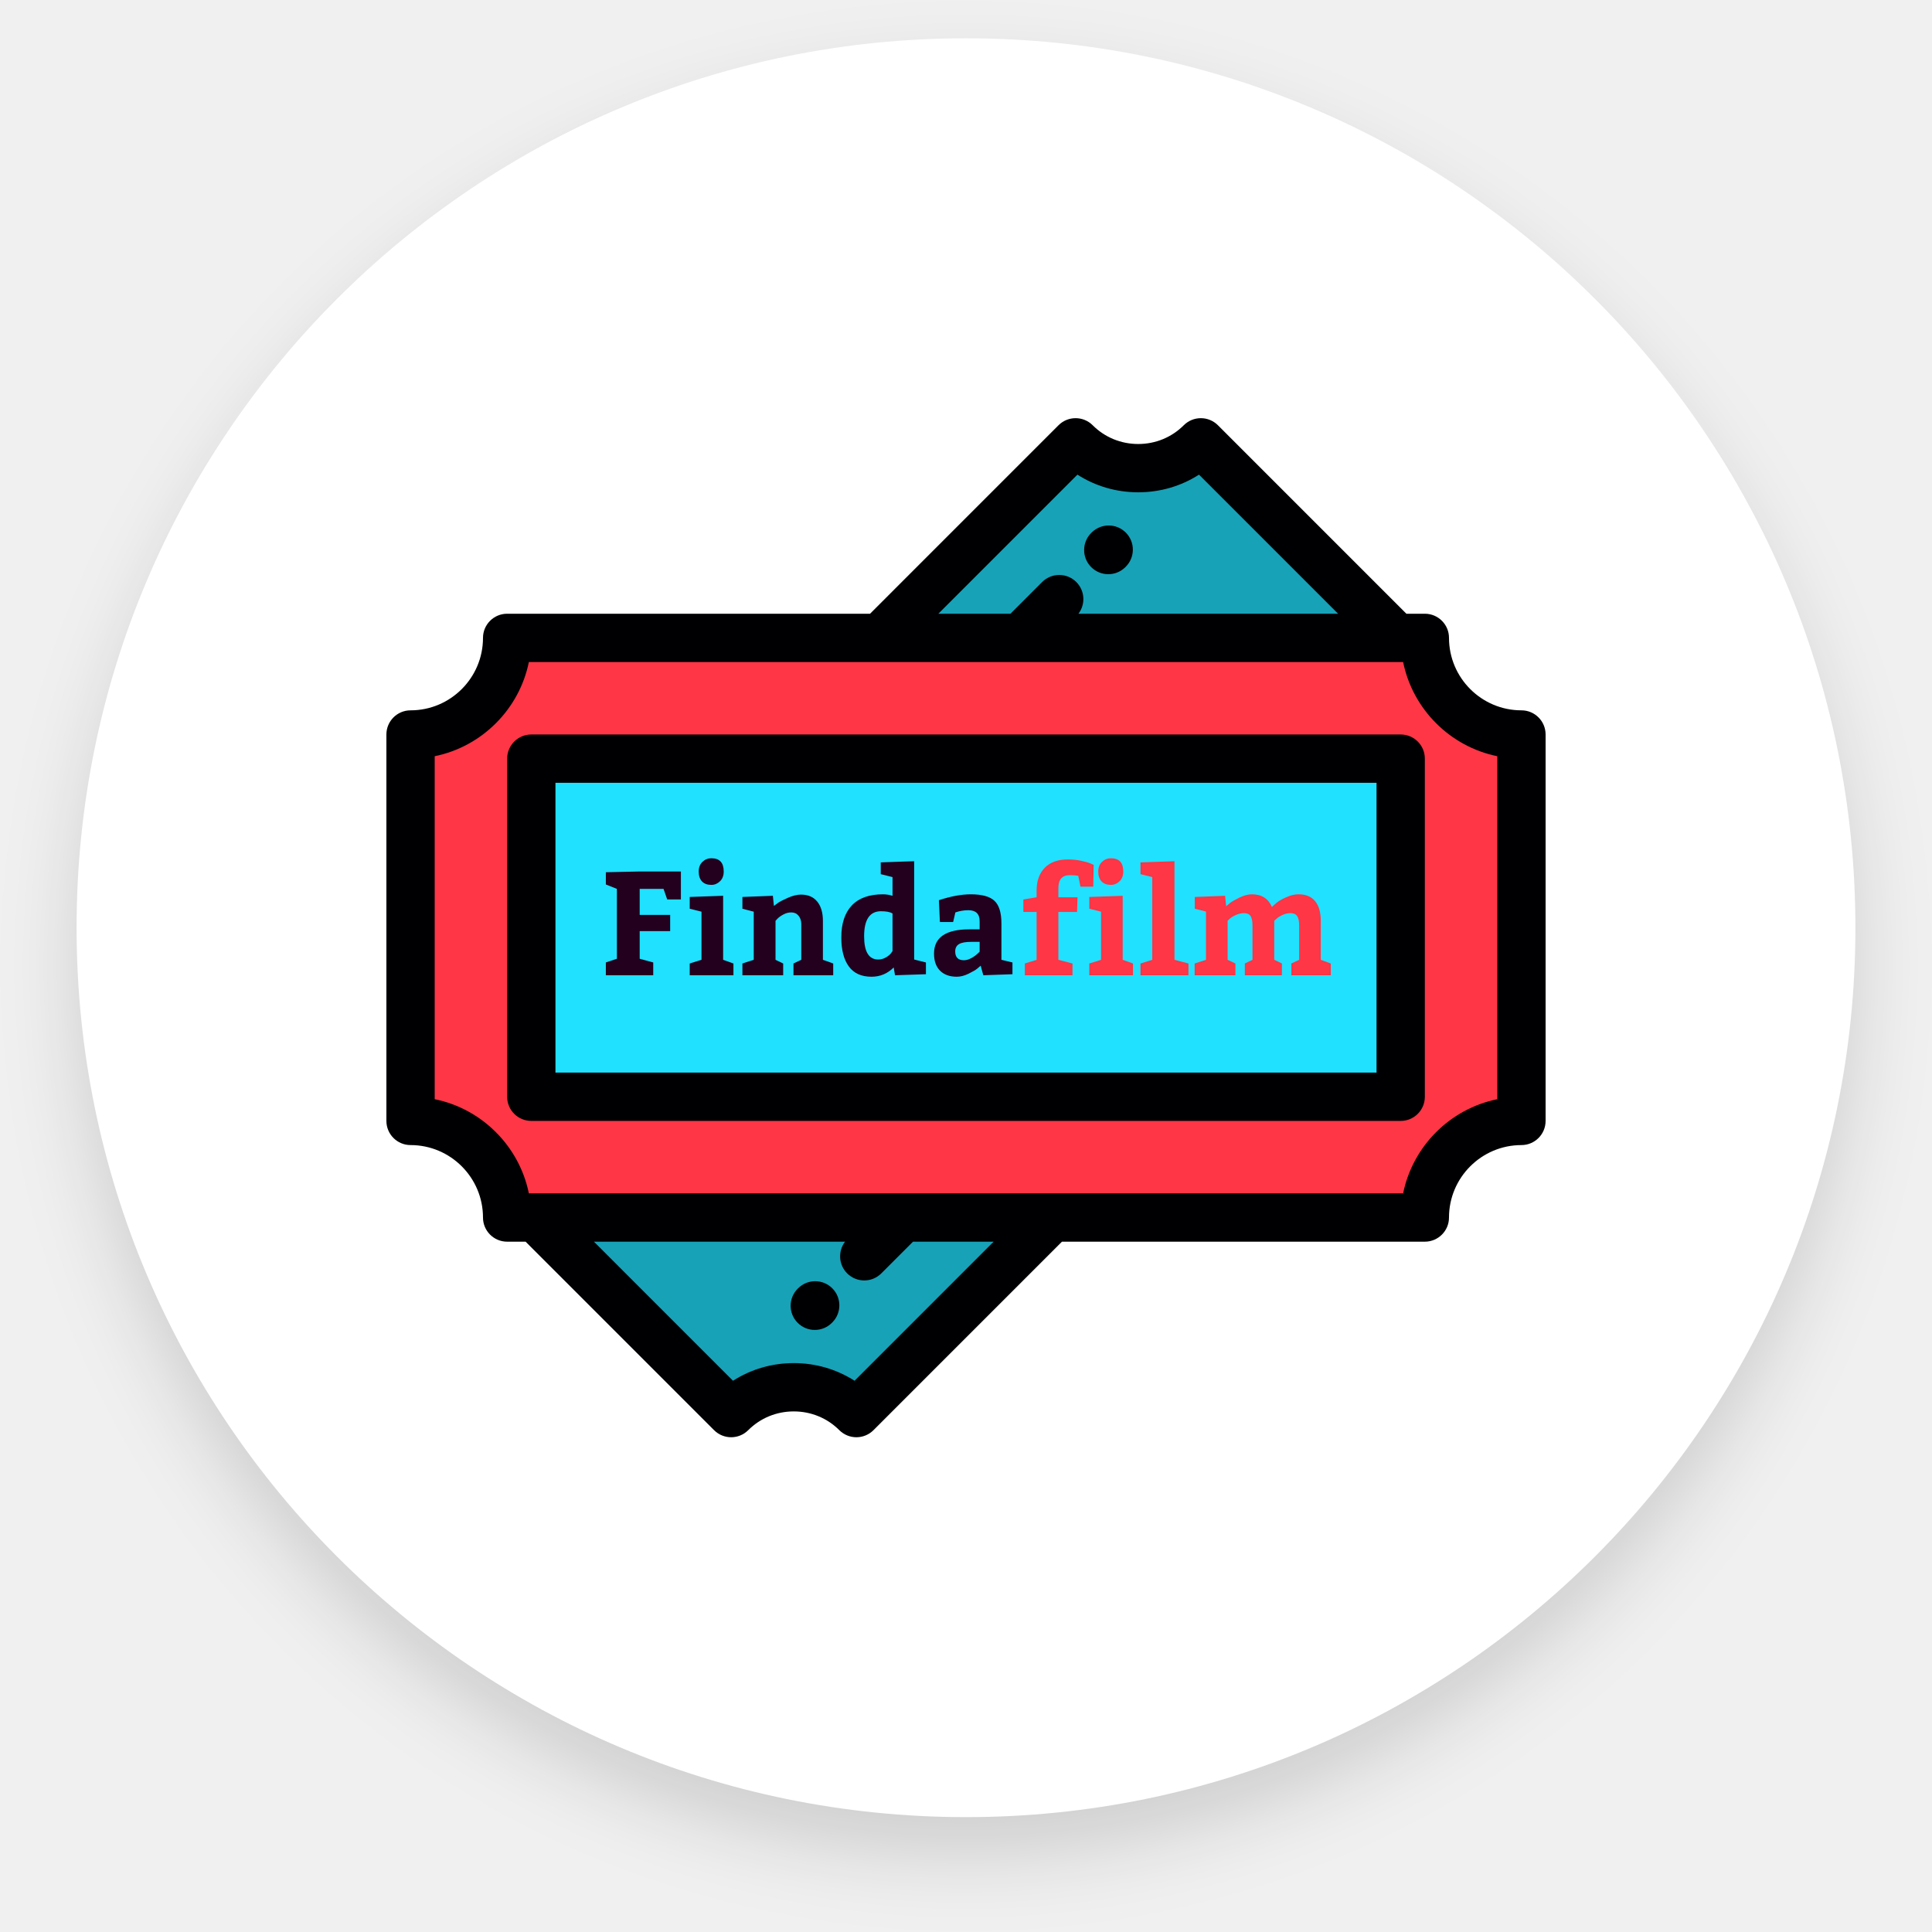
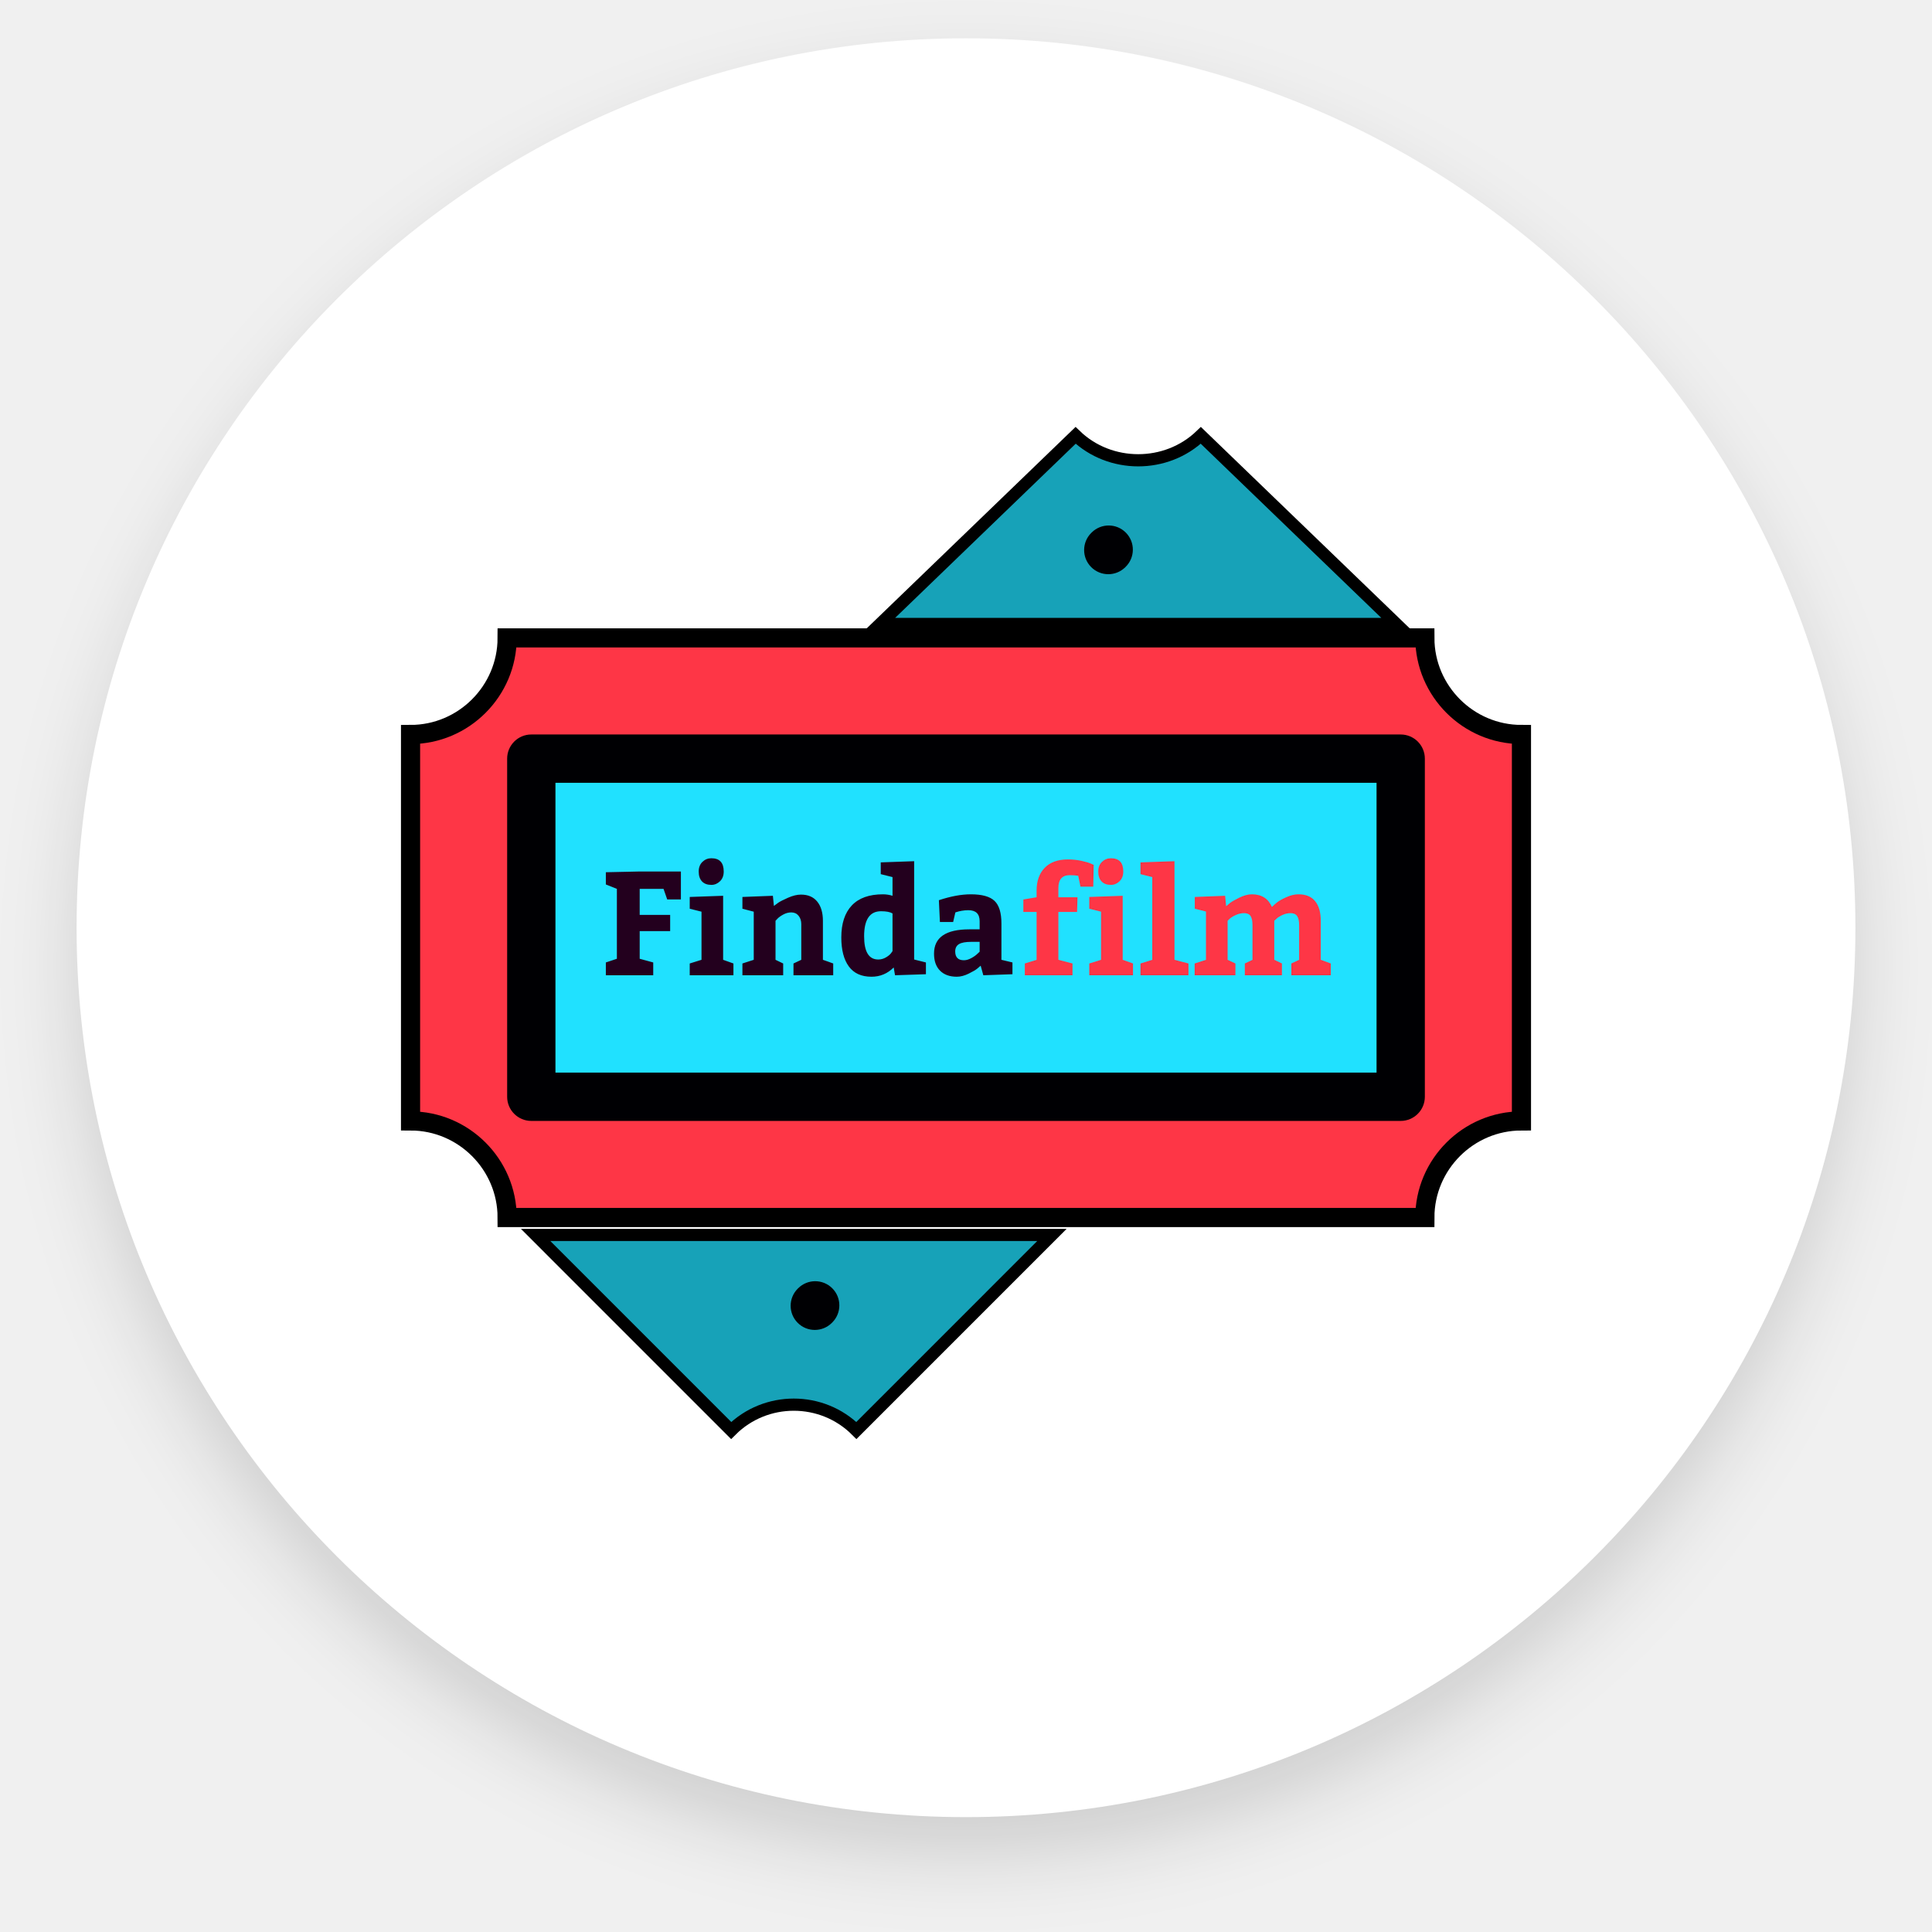
<svg xmlns="http://www.w3.org/2000/svg" xmlns:xlink="http://www.w3.org/1999/xlink" width="1110px" height="1110px" viewBox="0 0 1110 1110" version="1.1">
  <defs>
    <circle id="path-1" cx="511" cy="511" r="511" />
    <filter x="-7.5%" y="-5.4%" width="115.1%" height="115.1%" filterUnits="objectBoundingBox" id="filter-2">
      <feOffset dx="0" dy="22" in="SourceAlpha" result="shadowOffsetOuter1" />
      <feGaussianBlur stdDeviation="22" in="shadowOffsetOuter1" result="shadowBlurOuter1" />
      <feColorMatrix values="0 0 0 0 0   0 0 0 0 0   0 0 0 0 0  0 0 0 0.14 0" type="matrix" in="shadowBlurOuter1" />
    </filter>
  </defs>
  <g id="findafilm" stroke="none" stroke-width="1" fill="none" fill-rule="evenodd">
    <g id="Group-2" transform="translate(44, 22)">
      <g id="path-1-copy">
        <use fill="black" fill-opacity="1" filter="url(#filter-2)" xlink:href="#path-1" />
        <use fill="#FFFFFF" fill-rule="evenodd" xlink:href="#path-1" />
      </g>
-       <g id="access" transform="translate(178, 217)" fill-rule="nonzero">
-         <g id="Group" transform="translate(13.00781, 14.30973)">
-           <path d="M56.364,113.177 L583.615,113.177 C583.615,143.705 608.591,168.684 639.117,168.684 L639.117,390.701 C608.593,390.701 583.615,415.677 583.615,446.205 L56.364,446.205 C56.364,415.68 31.39,390.701 0.868,390.701 L0.868,168.684 C31.39,168.684 56.364,143.705 56.364,113.177 Z" id="Path" fill="#FE3646" />
-           <rect id="Rectangle" fill="#20E1FF" x="70.242" y="182.561" width="499.497" height="194.266" />
-           <path d="M270.609,113.177 L382.957,0.821 C402.747,20.611 435.131,20.611 454.917,0.821 L567.262,113.177 L270.609,113.177 L270.609,113.177 Z M369.372,446.2 L257.023,558.558 C237.238,538.768 204.857,538.768 185.069,558.558 L72.719,446.2 L369.372,446.2 Z" id="Shape" fill="#17A2B8" />
+       <g id="access" transform="translate(191, 227)" fill-rule="nonzero">
+         <g id="Group" transform="translate(0.007812, 0.309735)">
+           <path d="M56.364,117.177 L583.615,117.177 C583.615,147.705 608.591,172.684 639.117,172.684 L639.117,394.701 C608.593,394.701 583.615,419.677 583.615,450.205 L56.364,450.205 C56.364,419.68 31.39,394.701 0.868,394.701 L0.868,172.684 C31.39,172.684 56.364,147.705 56.364,117.177 Z" id="Path" stroke="#000000" stroke-width="11" fill="#FE3646" />
+           <rect id="Rectangle" fill="#20E1FF" x="70.242" y="186.561" width="499.497" height="194.266" />
+           <path d="M270.609,109.177 L382.957,0.821 C402.747,19.907 435.131,19.907 454.917,0.821 L567.262,109.177 L270.609,109.177 L270.609,109.177 Z M369.372,460.2 L257.023,572.558 C237.238,552.768 204.857,552.768 185.069,572.558 L72.719,460.2 L369.372,460.2 Z" id="Shape" stroke="#000000" stroke-width="7" fill="#17A2B8" />
        </g>
-         <g id="Group" fill="#000003">
-           <path d="M652.125,169.114 C629.172,169.114 610.5,150.44 610.5,127.487 C610.5,119.822 604.287,113.61 596.624,113.61 L586.02,113.61 L477.741,5.318 C475.138,2.716 471.607,1.253 467.927,1.253 C464.248,1.253 460.719,2.715 458.117,5.318 C451.167,12.269 441.874,16.096 431.948,16.096 C422.024,16.096 412.73,12.269 405.781,5.318 C400.361,-0.101 391.575,-0.101 386.156,5.318 L277.872,113.61 L69.372,113.61 C61.709,113.61 55.497,119.823 55.497,127.487 C55.497,150.44 36.826,169.114 13.877,169.114 C6.213,169.114 0,175.327 0,182.992 L0,405.008 C0,412.672 6.213,418.885 13.875,418.885 C36.825,418.885 55.495,437.558 55.495,460.509 C55.495,468.174 61.709,474.386 69.371,474.386 L79.976,474.386 L188.262,582.681 C190.972,585.39 194.523,586.745 198.074,586.745 C201.625,586.745 205.177,585.389 207.884,582.681 C214.836,575.73 224.129,571.903 234.052,571.903 C243.975,571.903 253.269,575.73 260.216,582.679 C262.819,585.281 266.349,586.746 270.029,586.746 L270.029,586.746 C273.709,586.746 277.238,585.284 279.84,582.682 L388.127,474.387 L596.62,474.387 C604.284,474.387 610.496,468.174 610.496,460.511 C610.496,437.559 629.168,418.886 652.121,418.886 C659.784,418.886 665.997,412.673 665.997,405.01 L665.997,182.992 C666,175.327 659.786,169.114 652.125,169.114 Z M397.021,33.699 C407.331,40.308 419.354,43.849 431.944,43.849 C444.535,43.849 456.56,40.308 466.87,33.701 L546.772,113.61 L397.595,113.61 C401.745,108.17 401.347,100.371 396.375,95.399 C390.955,89.981 382.171,89.981 376.75,95.4 L358.545,113.61 L317.116,113.61 L397.021,33.699 Z M268.977,554.298 C258.667,547.688 246.645,544.148 234.055,544.148 C221.465,544.148 209.441,547.689 199.131,554.298 L119.226,474.386 L263.516,474.386 C259.363,479.828 259.76,487.628 264.734,492.6 C267.442,495.308 270.993,496.662 274.544,496.662 C278.097,496.662 281.648,495.307 284.356,492.596 L302.562,474.383 L348.881,474.383 L268.977,554.298 Z M638.248,392.524 C611.104,398.056 589.673,419.49 584.142,446.633 L382.38,446.633 L85.725,446.633 L81.856,446.633 C76.323,419.49 54.892,398.059 27.752,392.524 L27.752,195.474 C54.893,189.941 76.323,168.506 81.856,141.363 L283.616,141.363 L580.269,141.363 L580.298,141.363 L584.142,141.363 C589.674,168.508 611.107,189.941 638.249,195.474 L638.249,392.524 L638.248,392.524 Z" id="Shape" />
-           <path d="M582.749,182.989 L83.25,182.989 C75.587,182.989 69.375,189.202 69.375,196.866 L69.375,391.131 C69.375,398.794 75.588,405.007 83.25,405.007 L582.75,405.007 C590.413,405.007 596.625,398.793 596.625,391.131 L596.625,196.867 C596.625,189.202 590.412,182.989 582.749,182.989 Z M97.125,210.743 L568.873,210.743 L568.873,377.254 L97.125,377.254 L97.125,210.743 Z" id="Shape" />
-           <path d="M236.55,501.166 L236.316,501.4 C230.896,506.82 230.896,515.604 236.316,521.025 C239.024,523.735 242.577,525.091 246.127,525.091 C249.678,525.091 253.231,523.736 255.939,521.025 L256.173,520.791 C261.591,515.372 261.591,506.587 256.173,501.166 C250.754,495.746 241.969,495.746 236.55,501.166 Z" id="Path" />
-           <path d="M414.749,90.898 C418.266,90.898 421.787,89.569 424.49,86.904 L424.725,86.674 C430.184,81.294 430.248,72.509 424.868,67.049 C419.489,61.59 410.705,61.527 405.244,66.906 L405.01,67.137 C399.551,72.517 399.488,81.303 404.866,86.763 C407.579,89.516 411.161,90.898 414.749,90.898 Z" id="Path" />
+         <g id="Group" transform="translate(56, 52)" fill="#000003">
+           <path d="M513.749,120.989 L14.25,120.989 C6.587,120.989 0.375,127.202 0.375,134.866 L0.375,329.131 C0.375,336.794 6.588,343.007 14.25,343.007 L513.75,343.007 C521.413,343.007 527.625,336.793 527.625,329.131 L527.625,134.867 C527.625,127.202 521.412,120.989 513.749,120.989 Z M28.125,148.743 L499.873,148.743 L499.873,315.254 L28.125,315.254 L28.125,148.743 Z" id="Shape" />
+           <path d="M167.55,439.166 L167.316,439.4 C161.896,444.82 161.896,453.604 167.316,459.025 C170.024,461.735 173.577,463.091 177.127,463.091 C180.678,463.091 184.231,461.736 186.939,459.025 L187.173,458.791 C192.591,453.372 192.591,444.587 187.173,439.166 C181.754,433.746 172.969,433.746 167.55,439.166 Z" id="Path" />
+           <path d="M345.749,28.898 C349.266,28.898 352.787,27.569 355.49,24.904 L355.725,24.674 C361.184,19.294 361.248,10.509 355.868,5.049 C350.489,-0.41 341.705,-0.473 336.244,4.906 L336.01,5.137 C330.551,10.517 330.488,19.303 335.866,24.763 C338.579,27.516 342.161,28.898 345.749,28.898 Z" id="Path" />
        </g>
-         <path d="M153.304,313.962 L153.304,321.319 L126.078,321.319 L126.078,313.962 C127.487,313.455 129.601,312.75 132.42,311.848 L132.42,271.683 L126.078,269.147 L126.078,262.128 L145.525,261.706 L169.199,261.706 L169.199,277.771 L161.336,277.771 L159.222,271.683 L145.525,271.683 L145.525,286.65 L163.027,286.65 L163.027,295.951 L145.525,295.951 L145.525,311.848 C149.922,313.032 152.514,313.737 153.304,313.962 Z M174.272,276.334 L193.465,275.658 L193.465,312.44 L199.384,314.554 L199.384,321.319 L174.272,321.319 L174.272,314.554 L181.036,312.44 L181.036,284.79 L174.272,283.099 L174.272,276.334 Z M179.43,261.706 C179.43,259.394 180.148,257.548 181.586,256.167 C183.023,254.786 184.728,254.095 186.701,254.095 C191.436,254.095 193.803,256.632 193.803,261.706 C193.803,264.073 193.085,265.947 191.647,267.329 C190.21,268.71 188.561,269.4 186.701,269.4 C184.39,269.4 182.6,268.738 181.332,267.413 C180.064,266.088 179.43,264.186 179.43,261.706 Z M204.541,276.334 L222.043,275.658 L222.635,281.492 C223.255,280.985 224.073,280.379 225.087,279.674 C226.102,278.969 227.976,278.011 230.71,276.799 C233.444,275.587 235.938,274.981 238.193,274.981 C242.251,274.981 245.365,276.32 247.535,278.998 C249.706,281.675 250.791,285.353 250.791,290.032 L250.791,312.44 C251.523,312.666 252.566,313.032 253.919,313.539 C255.272,314.047 256.202,314.385 256.709,314.554 L256.709,321.319 L233.88,321.319 L233.88,314.554 L238.362,312.44 L238.362,291.977 C238.362,290.004 237.84,288.383 236.797,287.115 C235.755,285.847 234.36,285.213 232.612,285.213 C231.034,285.213 229.498,285.621 228.004,286.439 C226.51,287.256 225.397,288.059 224.664,288.848 L223.565,290.032 L223.565,312.44 L227.962,314.554 L227.962,321.319 L204.541,321.319 L204.541,314.554 L211.052,312.44 L211.052,284.79 L204.541,283.099 L204.541,276.334 Z M309.976,320.727 L292.221,321.319 L291.46,316.837 C287.908,320.388 283.653,322.164 278.692,322.164 C272.887,322.164 268.546,320.191 265.672,316.245 C262.797,312.299 261.359,306.747 261.359,299.587 C261.359,291.582 263.375,285.452 267.405,281.196 C271.435,276.94 277.396,274.812 285.287,274.812 C287.147,274.812 288.979,275.094 290.783,275.658 L290.783,264.919 L284.019,263.228 L284.019,256.463 L303.212,255.787 L303.212,312.271 L309.976,313.962 L309.976,320.727 Z M290.783,307.451 L290.783,285.804 C289.374,284.959 287.176,284.536 284.188,284.536 C277.706,284.536 274.465,289.328 274.465,298.911 C274.465,307.818 277.17,312.271 282.582,312.271 C284.16,312.271 285.64,311.862 287.021,311.045 C288.402,310.227 289.374,309.424 289.938,308.635 L290.783,307.451 Z M359.692,320.727 L342.951,321.319 L341.429,315.822 C340.922,316.273 340.245,316.851 339.4,317.556 C338.554,318.26 336.934,319.205 334.538,320.388 C332.143,321.572 329.874,322.164 327.732,322.164 C323.617,322.164 320.404,321.009 318.093,318.697 C315.782,316.386 314.626,313.117 314.626,308.889 C314.626,299.587 321.39,294.937 334.919,294.937 L340.837,294.937 L340.837,290.286 C340.837,286.058 338.667,283.944 334.327,283.944 C333.03,283.944 331.762,284.057 330.522,284.282 C329.282,284.508 328.352,284.733 327.732,284.959 L326.886,285.213 L325.618,290.709 L318.008,290.709 L317.417,278.194 C324.237,275.939 330.353,274.812 335.764,274.812 C342.19,274.812 346.728,276.066 349.377,278.575 C352.026,281.083 353.351,285.41 353.351,291.554 L353.351,312.44 L359.692,313.962 L359.692,320.727 Z M326.802,307.62 C326.802,311.003 328.465,312.694 331.79,312.694 C333.143,312.694 334.566,312.285 336.06,311.468 C337.554,310.65 338.723,309.819 339.569,308.973 L340.837,307.789 L340.837,302.124 L336.018,302.124 C332.748,302.124 330.395,302.561 328.958,303.435 C327.52,304.308 326.802,305.704 326.802,307.62 Z" id="Finda" fill="#23001E" />
-         <path d="M373.558,276.503 L373.558,272.698 C373.558,267.174 375.108,262.805 378.209,259.592 C381.309,256.378 385.762,254.772 391.568,254.772 C394.273,254.772 396.852,255.04 399.304,255.575 C401.756,256.111 403.546,256.632 404.673,257.139 L406.364,257.9 L406.11,270.415 L398.754,270.415 L397.486,264.158 C396.077,263.932 394.442,263.819 392.582,263.819 C388.242,263.819 386.072,266.3 386.072,271.261 L386.072,276.503 L397.063,276.503 L396.81,284.959 L386.072,284.959 L386.072,312.44 L394.189,314.554 L394.189,321.319 L366.794,321.319 L366.794,314.554 L373.558,312.44 L373.558,284.959 L365.949,284.959 L365.949,277.771 L373.558,276.503 Z M403.828,276.334 L423.021,275.658 L423.021,312.44 L428.939,314.554 L428.939,321.319 L403.828,321.319 L403.828,314.554 L410.592,312.44 L410.592,284.79 L403.828,283.099 L403.828,276.334 Z M408.985,261.706 C408.985,259.394 409.704,257.548 411.141,256.167 C412.579,254.786 414.284,254.095 416.257,254.095 C420.991,254.095 423.359,256.632 423.359,261.706 C423.359,264.073 422.64,265.947 421.203,267.329 C419.765,268.71 418.117,269.4 416.257,269.4 C413.945,269.4 412.156,268.738 410.888,267.413 C409.619,266.088 408.985,264.186 408.985,261.706 Z M433.251,256.463 L452.782,255.787 L452.782,312.44 L460.815,314.554 L460.815,321.319 L433.251,321.319 L433.251,314.554 L440.015,312.44 L440.015,264.919 L433.251,263.228 L433.251,256.463 Z M536.826,290.032 L536.826,312.44 L542.575,314.554 L542.575,321.319 L519.916,321.319 L519.916,314.554 L524.397,312.44 L524.397,292.569 C524.397,290.201 524.016,288.454 523.256,287.326 C522.495,286.199 521.24,285.635 519.493,285.635 C517.858,285.635 516.266,286.002 514.716,286.735 C513.166,287.467 512.024,288.2 511.292,288.933 L510.108,290.032 L510.108,312.44 L514.505,314.554 L514.505,321.319 L493.198,321.319 L493.198,314.554 L497.594,312.44 L497.594,292.569 C497.594,290.145 497.228,288.383 496.495,287.284 C495.762,286.185 494.522,285.635 492.775,285.635 C491.14,285.635 489.534,286.002 487.956,286.735 C486.377,287.467 485.194,288.2 484.404,288.933 L483.305,290.032 L483.305,312.44 L487.786,314.554 L487.786,321.319 L464.366,321.319 L464.366,314.554 L470.876,312.44 L470.876,284.705 L464.45,283.099 L464.45,276.334 L481.868,275.658 L482.46,281.661 C483.023,281.154 483.784,280.52 484.743,279.759 C485.701,278.998 487.476,277.983 490.069,276.714 C492.662,275.446 495.058,274.812 497.256,274.812 C502.837,274.812 506.669,277.236 508.755,282.084 C509.601,281.238 510.587,280.365 511.714,279.463 C512.842,278.561 514.617,277.56 517.041,276.461 C519.465,275.362 521.804,274.812 524.059,274.812 C528.286,274.812 531.471,276.137 533.613,278.786 C535.755,281.436 536.826,285.184 536.826,290.032 Z" id="film" fill="#FE3646" />
+         <path d="M140.304,303.962 L140.304,311.319 L113.078,311.319 L113.078,303.962 C114.487,303.455 116.601,302.75 119.42,301.848 L119.42,261.683 L113.078,259.147 L113.078,252.128 L132.525,251.706 L156.199,251.706 L156.199,267.771 L148.336,267.771 L146.222,261.683 L132.525,261.683 L132.525,276.65 L150.027,276.65 L150.027,285.951 L132.525,285.951 L132.525,301.848 C136.922,303.032 139.514,303.737 140.304,303.962 Z M161.272,266.334 L180.465,265.658 L180.465,302.44 L186.384,304.554 L186.384,311.319 L161.272,311.319 L161.272,304.554 L168.036,302.44 L168.036,274.79 L161.272,273.099 L161.272,266.334 Z M166.43,251.706 C166.43,249.394 167.148,247.548 168.586,246.167 C170.023,244.786 171.728,244.095 173.701,244.095 C178.436,244.095 180.803,246.632 180.803,251.706 C180.803,254.073 180.085,255.947 178.647,257.329 C177.21,258.71 175.561,259.4 173.701,259.4 C171.39,259.4 169.6,258.738 168.332,257.413 C167.064,256.088 166.43,254.186 166.43,251.706 Z M191.541,266.334 L209.043,265.658 L209.635,271.492 C210.255,270.985 211.073,270.379 212.087,269.674 C213.102,268.969 214.976,268.011 217.71,266.799 C220.444,265.587 222.938,264.981 225.193,264.981 C229.251,264.981 232.365,266.32 234.535,268.998 C236.706,271.675 237.791,275.353 237.791,280.032 L237.791,302.44 C238.523,302.666 239.566,303.032 240.919,303.539 C242.272,304.047 243.202,304.385 243.709,304.554 L243.709,311.319 L220.88,311.319 L220.88,304.554 L225.362,302.44 L225.362,281.977 C225.362,280.004 224.84,278.383 223.797,277.115 C222.755,275.847 221.36,275.213 219.612,275.213 C218.034,275.213 216.498,275.621 215.004,276.439 C213.51,277.256 212.397,278.059 211.664,278.848 L210.565,280.032 L210.565,302.44 L214.962,304.554 L214.962,311.319 L191.541,311.319 L191.541,304.554 L198.052,302.44 L198.052,274.79 L191.541,273.099 L191.541,266.334 Z M296.976,310.727 L279.221,311.319 L278.46,306.837 C274.908,310.388 270.653,312.164 265.692,312.164 C259.887,312.164 255.546,310.191 252.672,306.245 C249.797,302.299 248.359,296.747 248.359,289.587 C248.359,281.582 250.375,275.452 254.405,271.196 C258.435,266.94 264.396,264.812 272.287,264.812 C274.147,264.812 275.979,265.094 277.783,265.658 L277.783,254.919 L271.019,253.228 L271.019,246.463 L290.212,245.787 L290.212,302.271 L296.976,303.962 L296.976,310.727 Z M277.783,297.451 L277.783,275.804 C276.374,274.959 274.176,274.536 271.188,274.536 C264.706,274.536 261.465,279.328 261.465,288.911 C261.465,297.818 264.17,302.271 269.582,302.271 C271.16,302.271 272.64,301.862 274.021,301.045 C275.402,300.227 276.374,299.424 276.938,298.635 L277.783,297.451 Z M346.692,310.727 L329.951,311.319 L328.429,305.822 C327.922,306.273 327.245,306.851 326.4,307.556 C325.554,308.26 323.934,309.205 321.538,310.388 C319.143,311.572 316.874,312.164 314.732,312.164 C310.617,312.164 307.404,311.009 305.093,308.697 C302.782,306.386 301.626,303.117 301.626,298.889 C301.626,289.587 308.39,284.937 321.919,284.937 L327.837,284.937 L327.837,280.286 C327.837,276.058 325.667,273.944 321.327,273.944 C320.03,273.944 318.762,274.057 317.522,274.282 C316.282,274.508 315.352,274.733 314.732,274.959 L313.886,275.213 L312.618,280.709 L305.008,280.709 L304.417,268.194 C311.237,265.939 317.353,264.812 322.764,264.812 C329.19,264.812 333.728,266.066 336.377,268.575 C339.026,271.083 340.351,275.41 340.351,281.554 L340.351,302.44 L346.692,303.962 L346.692,310.727 Z M313.802,297.62 C313.802,301.003 315.465,302.694 318.79,302.694 C320.143,302.694 321.566,302.285 323.06,301.468 C324.554,300.65 325.723,299.819 326.569,298.973 L327.837,297.789 L327.837,292.124 L323.018,292.124 C319.748,292.124 317.395,292.561 315.958,293.435 C314.52,294.308 313.802,295.704 313.802,297.62 Z" id="Finda" fill="#23001E" />
+         <path d="M360.558,266.503 L360.558,262.698 C360.558,257.174 362.108,252.805 365.209,249.592 C368.309,246.378 372.762,244.772 378.568,244.772 C381.273,244.772 383.852,245.04 386.304,245.575 C388.756,246.111 390.546,246.632 391.673,247.139 L393.364,247.9 L393.11,260.415 L385.754,260.415 L384.486,254.158 C383.077,253.932 381.442,253.819 379.582,253.819 C375.242,253.819 373.072,256.3 373.072,261.261 L373.072,266.503 L384.063,266.503 L383.81,274.959 L373.072,274.959 L373.072,302.44 L381.189,304.554 L381.189,311.319 L353.794,311.319 L353.794,304.554 L360.558,302.44 L360.558,274.959 L352.949,274.959 L352.949,267.771 L360.558,266.503 Z M390.828,266.334 L410.021,265.658 L410.021,302.44 L415.939,304.554 L415.939,311.319 L390.828,311.319 L390.828,304.554 L397.592,302.44 L397.592,274.79 L390.828,273.099 L390.828,266.334 Z M395.985,251.706 C395.985,249.394 396.704,247.548 398.141,246.167 C399.579,244.786 401.284,244.095 403.257,244.095 C407.991,244.095 410.359,246.632 410.359,251.706 C410.359,254.073 409.64,255.947 408.203,257.329 C406.765,258.71 405.117,259.4 403.257,259.4 C400.945,259.4 399.156,258.738 397.888,257.413 C396.619,256.088 395.985,254.186 395.985,251.706 Z M420.251,246.463 L439.782,245.787 L439.782,302.44 L447.815,304.554 L447.815,311.319 L420.251,311.319 L420.251,304.554 L427.015,302.44 L427.015,254.919 L420.251,253.228 L420.251,246.463 Z M523.826,280.032 L523.826,302.44 L529.575,304.554 L529.575,311.319 L506.916,311.319 L506.916,304.554 L511.397,302.44 L511.397,282.569 C511.397,280.201 511.016,278.454 510.256,277.326 C509.495,276.199 508.24,275.635 506.493,275.635 C504.858,275.635 503.266,276.002 501.716,276.735 C500.166,277.467 499.024,278.2 498.292,278.933 L497.108,280.032 L497.108,302.44 L501.505,304.554 L501.505,311.319 L480.198,311.319 L480.198,304.554 L484.594,302.44 L484.594,282.569 C484.594,280.145 484.228,278.383 483.495,277.284 C482.762,276.185 481.522,275.635 479.775,275.635 C478.14,275.635 476.534,276.002 474.956,276.735 C473.377,277.467 472.194,278.2 471.404,278.933 L470.305,280.032 L470.305,302.44 L474.786,304.554 L474.786,311.319 L451.366,311.319 L451.366,304.554 L457.876,302.44 L457.876,274.705 L451.45,273.099 L451.45,266.334 L468.868,265.658 L469.46,271.661 C470.023,271.154 470.784,270.52 471.743,269.759 C472.701,268.998 474.476,267.983 477.069,266.714 C479.662,265.446 482.058,264.812 484.256,264.812 C489.837,264.812 493.669,267.236 495.755,272.084 C496.601,271.238 497.587,270.365 498.714,269.463 C499.842,268.561 501.617,267.56 504.041,266.461 C506.465,265.362 508.804,264.812 511.059,264.812 C515.286,264.812 518.471,266.137 520.613,268.786 C522.755,271.436 523.826,275.184 523.826,280.032 Z" id="film" fill="#FE3646" />
      </g>
    </g>
  </g>
</svg>
